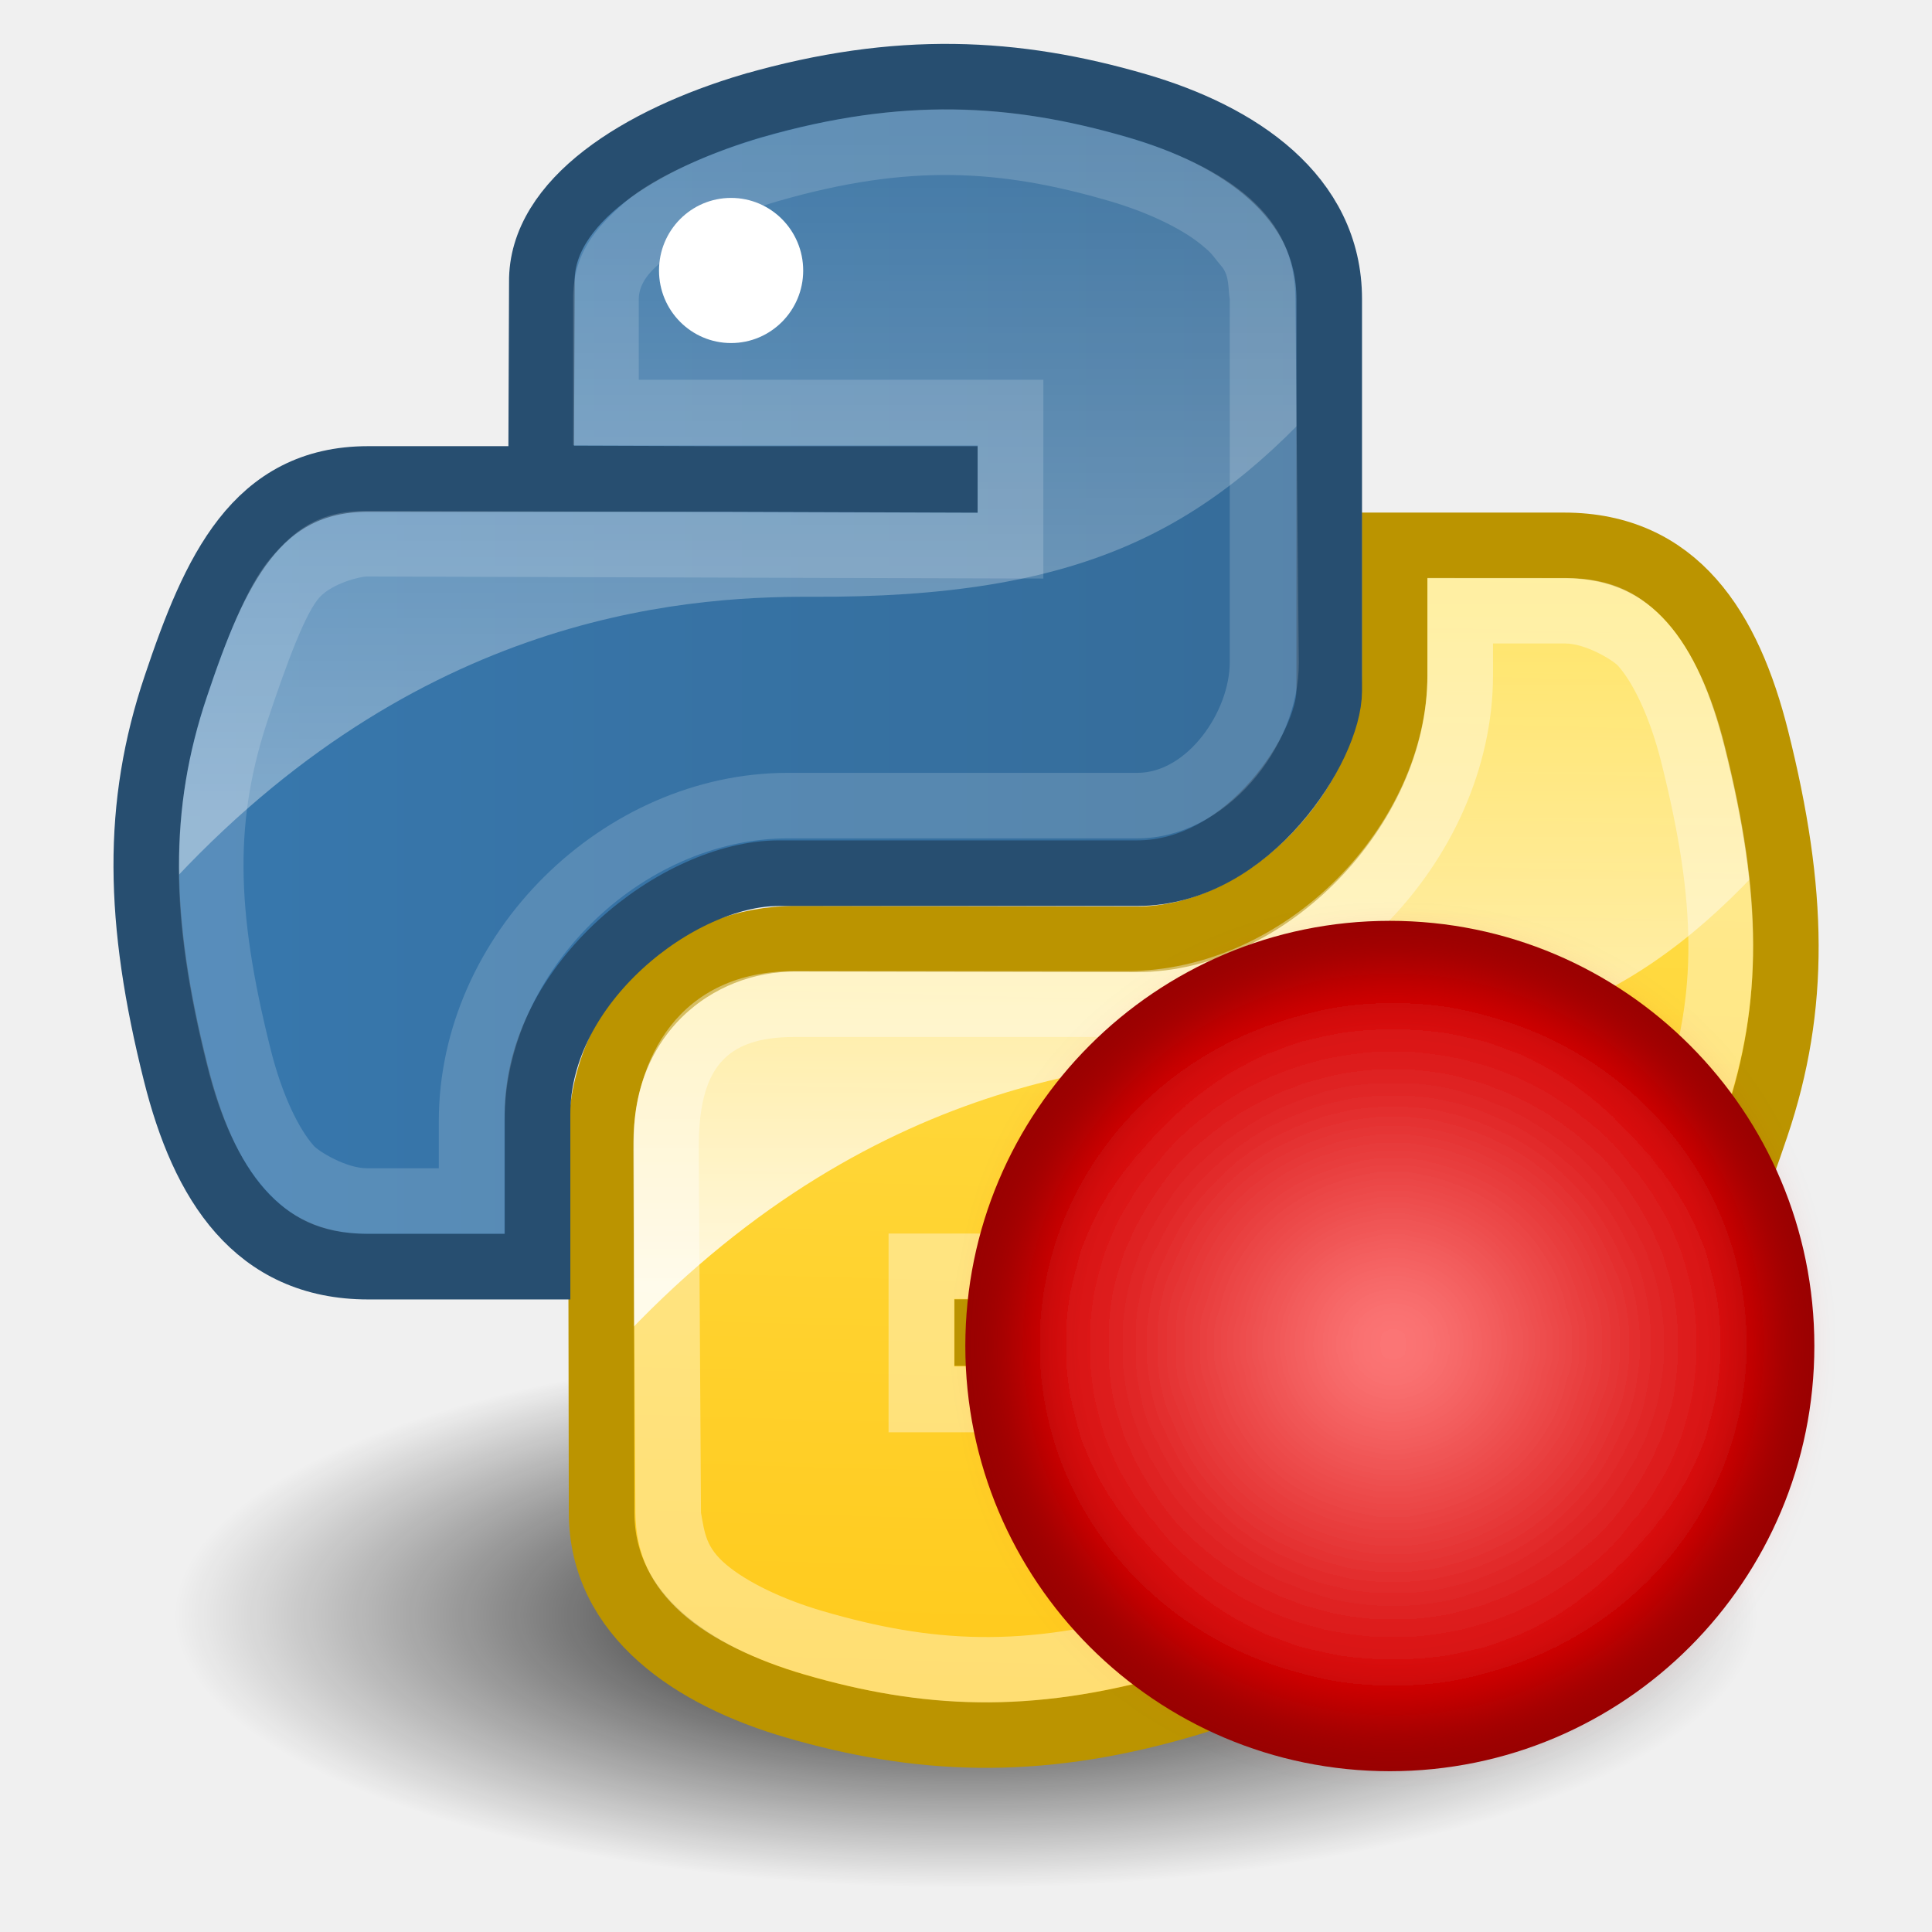
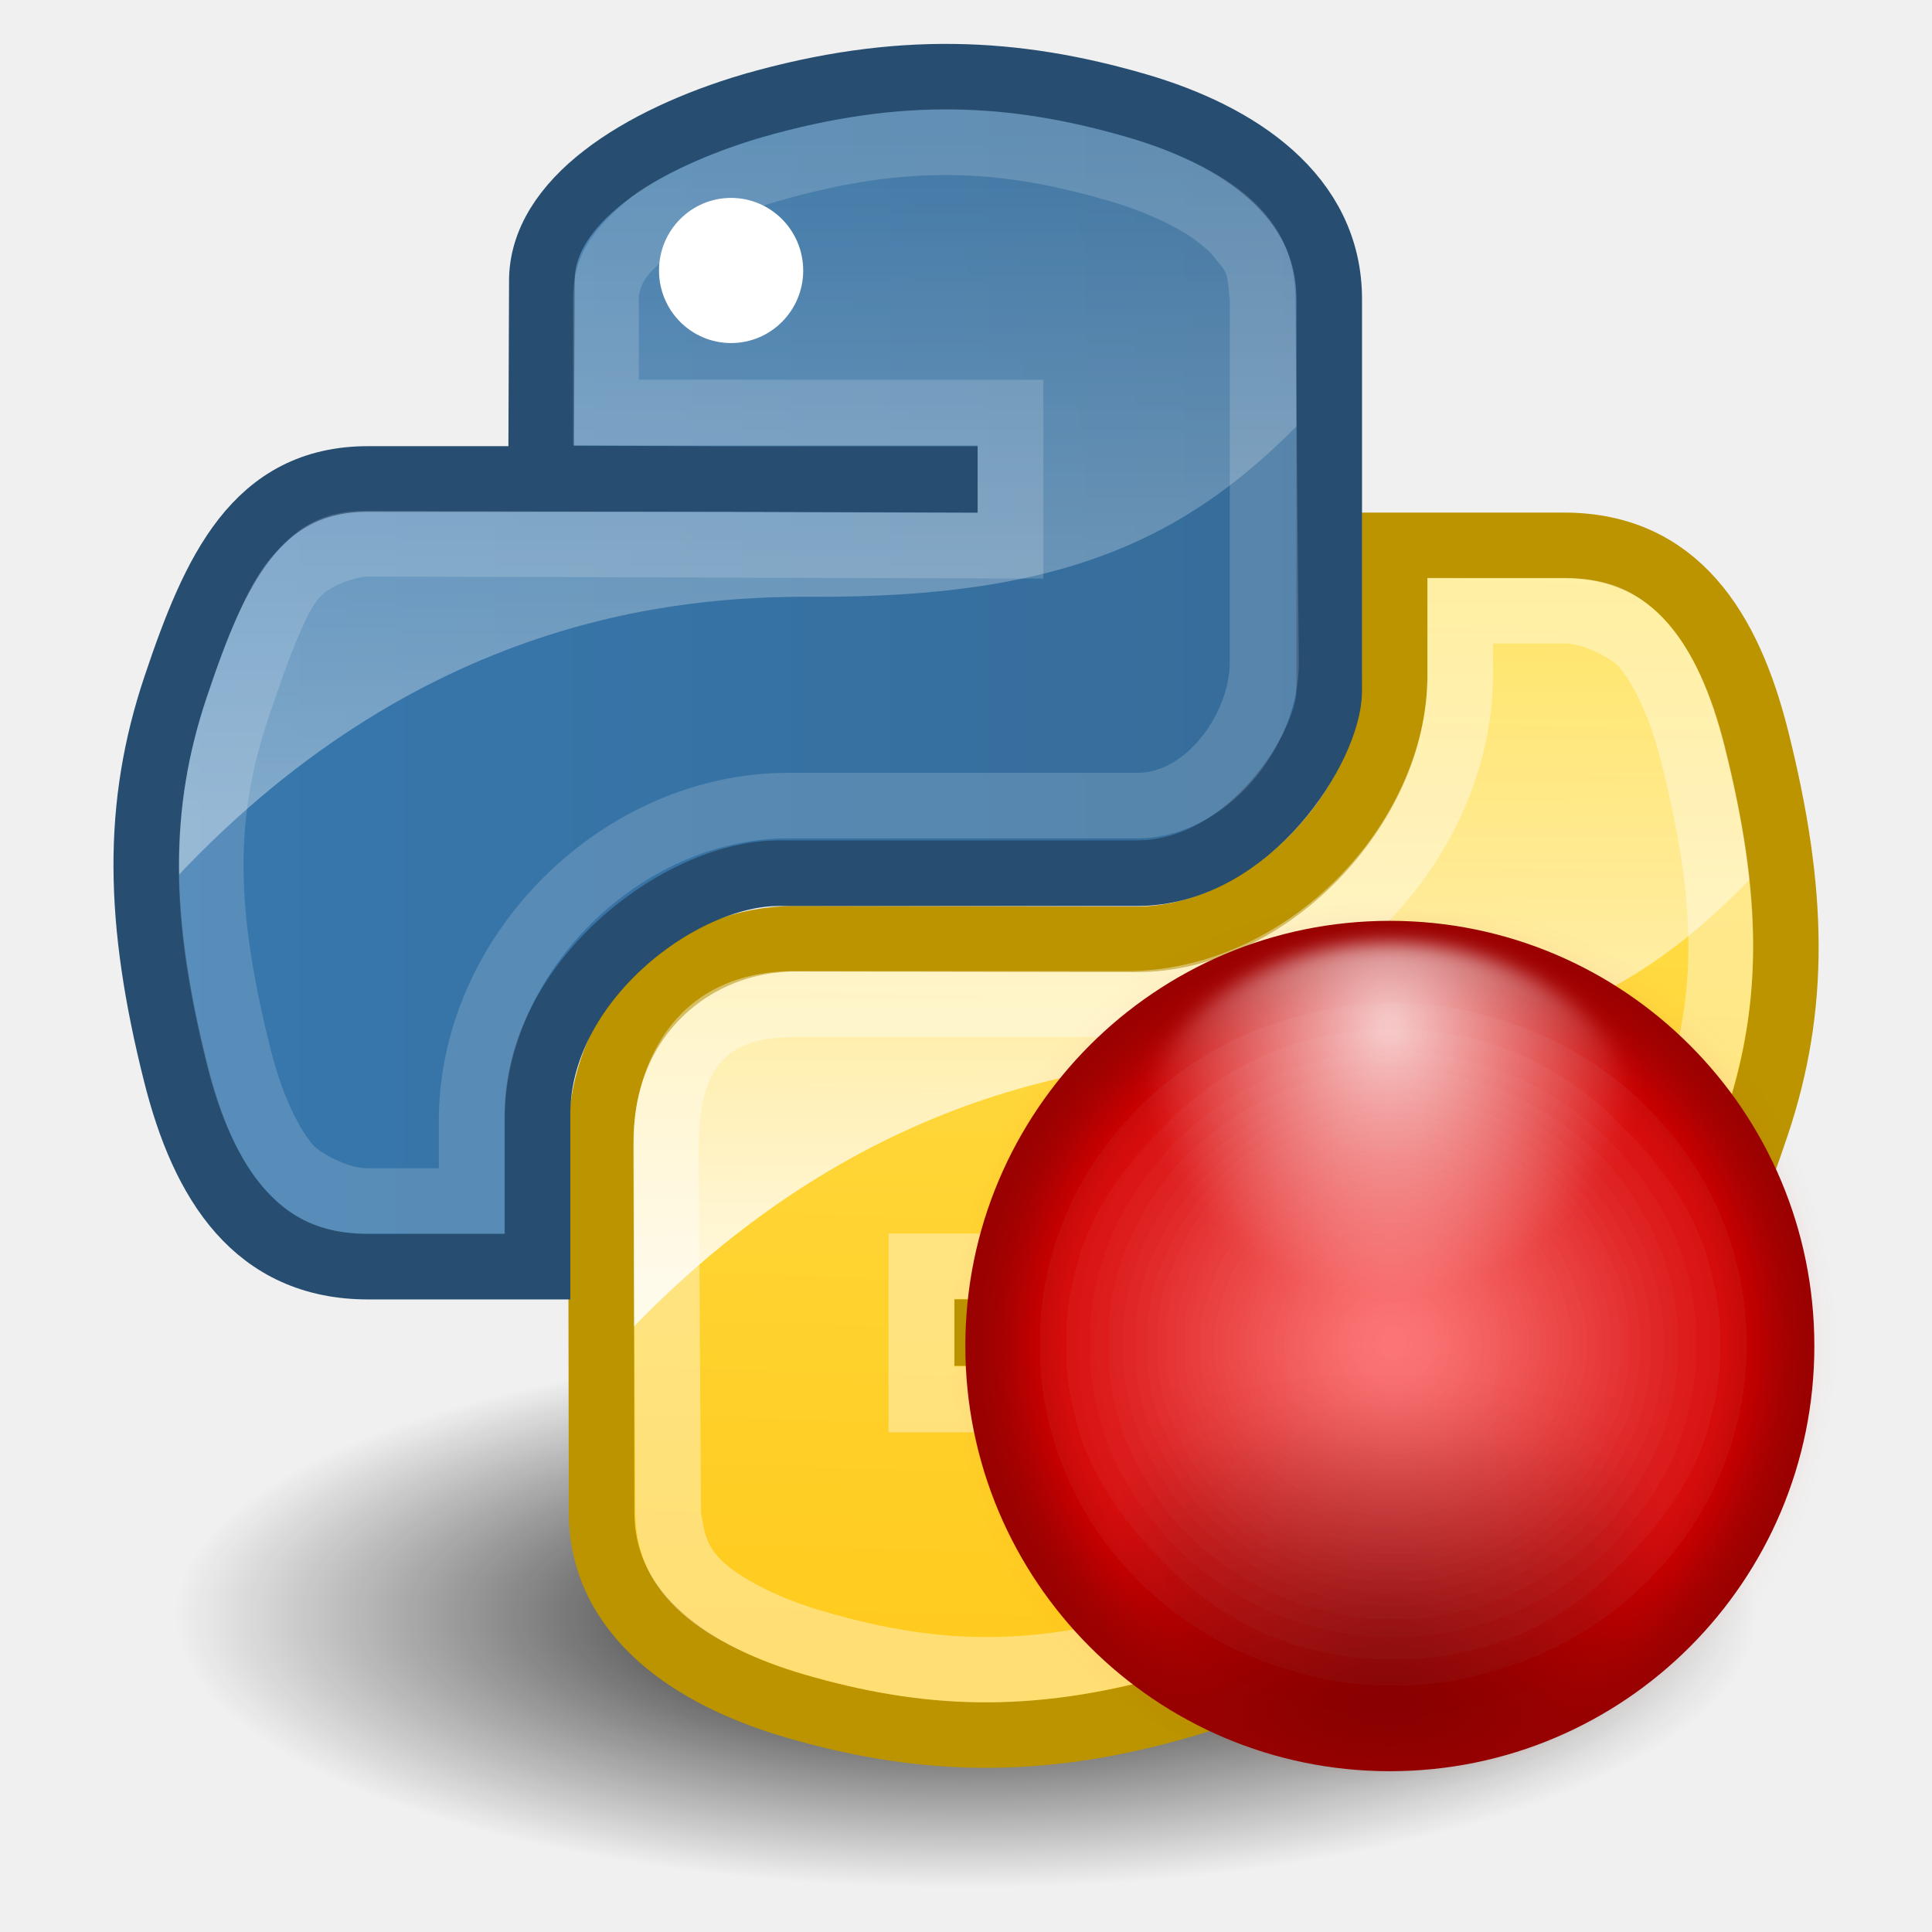
<svg xmlns="http://www.w3.org/2000/svg" xmlns:xlink="http://www.w3.org/1999/xlink" width="48" height="48" version="1.1" id="svg18" xml:space="preserve">
  <defs id="defs8">
    <linearGradient id="lg1">
      <stop stop-color="#3778ae" offset="0" id="stop1" />
      <stop stop-color="#366c99" offset="1" id="stop2" />
    </linearGradient>
    <linearGradient id="lg2">
      <stop stop-color="#fff" offset="0" id="stop3" />
      <stop stop-color="#fff" stop-opacity="0.165" offset="1" id="stop4" />
    </linearGradient>
    <linearGradient id="lg3">
      <stop stop-color="#ffe253" offset="0" id="stop5" />
      <stop stop-color="#ffca1c" offset="1" id="stop6" />
    </linearGradient>
    <linearGradient id="lg4">
      <stop stop-color="#000" offset="0" id="stop7" />
      <stop stop-color="#000" stop-opacity="0" offset="1" id="stop8" />
    </linearGradient>
    <linearGradient x1="94.693" y1="112.511" x2="94.693" y2="64.053" id="lg5" xlink:href="#lg2" gradientUnits="userSpaceOnUse" gradientTransform="matrix(0.353878,0,0,0.353878,-17.3795,-19.412)" />
    <linearGradient x1="59.728" y1="102" x2="142.62" y2="102" id="lg6" xlink:href="#lg1" gradientUnits="userSpaceOnUse" gradientTransform="matrix(0.353878,0,0,0.353878,-17.3795,-19.412)" />
    <linearGradient x1="94.693" y1="112.511" x2="94.693" y2="64.053" id="lg7" xlink:href="#lg2" gradientUnits="userSpaceOnUse" gradientTransform="matrix(0.353878,0,0,0.353878,-6.29697,-7.94537)" />
    <linearGradient x1="119.191" y1="89.13" x2="116.965" y2="169.279" id="lg8" xlink:href="#lg3" gradientUnits="userSpaceOnUse" gradientTransform="matrix(0.353878,0,0,0.353878,-16.3897,-17.997)" />
    <radialGradient cx="15.115" cy="63.965" r="12.289" fx="15.115" fy="63.965" id="rg1" xlink:href="#lg4" gradientUnits="userSpaceOnUse" gradientTransform="matrix(1.6,0,0,0.551754,-0.183975,4.83575)" />
    <linearGradient id="linearGradient3733">
      <stop style="stop-color:#e5ff00;stop-opacity:1;" offset="0" id="stop3735" />
      <stop style="stop-color:#e5ff00;stop-opacity:0;" offset="1" id="stop3737" />
    </linearGradient>
    <linearGradient id="linearGradient3710">
      <stop style="stop-color:#ffffff;stop-opacity:1;" offset="0" id="stop3712" />
      <stop style="stop-color:#ffffff;stop-opacity:0;" offset="1" id="stop3714" />
    </linearGradient>
    <linearGradient id="linearGradient3689">
      <stop id="stop3691" offset="0" style="stop-color:#f0ff80;stop-opacity:1" />
      <stop id="stop3693" offset="1" style="stop-color:#f0ff80;stop-opacity:0" />
    </linearGradient>
    <linearGradient id="linearGradient3511">
      <stop style="stop-color:#002a0d;stop-opacity:1;" offset="0" id="stop3513" />
      <stop style="stop-color:#002a0d;stop-opacity:0;" offset="1" id="stop3515" />
    </linearGradient>
    <linearGradient id="linearGradient3503">
      <stop id="stop3505" offset="0" style="stop-color:#005f1e;stop-opacity:1" />
      <stop id="stop3507" offset="1" style="stop-color:#43943c;stop-opacity:1" />
    </linearGradient>
    <linearGradient id="linearGradient3438">
      <stop style="stop-color:#002100;stop-opacity:1;" offset="0" id="stop3440" />
      <stop style="stop-color:#002100;stop-opacity:0;" offset="1" id="stop3442" />
    </linearGradient>
    <linearGradient id="linearGradient3426">
      <stop style="stop-color:#004d00;stop-opacity:1;" offset="0" id="stop3428" />
      <stop style="stop-color:#004d00;stop-opacity:0;" offset="1" id="stop3430" />
    </linearGradient>
    <linearGradient id="linearGradient3361">
      <stop style="stop-color:#edffbf;stop-opacity:1;" offset="0" id="stop3363" />
      <stop style="stop-color:#edffbf;stop-opacity:0;" offset="1" id="stop3365" />
    </linearGradient>
    <linearGradient id="linearGradient3348">
      <stop style="stop-color:#cbff10;stop-opacity:1" offset="0" id="stop3350" />
      <stop style="stop-color:#004d00;stop-opacity:1" offset="1" id="stop3352" />
    </linearGradient>
    <linearGradient id="linearGradient3294">
      <stop style="stop-color:#37a42c;stop-opacity:1;" offset="0" id="stop3296" />
      <stop style="stop-color:#bff500;stop-opacity:1" offset="1" id="stop3298" />
    </linearGradient>
    <radialGradient id="radialGradient2854" cx="538.773" cy="651.104" r="126.023" gradientTransform="translate(-484,-674)" gradientUnits="userSpaceOnUse">
      <stop offset="0" style="stop-color:#cbcbcb;stop-opacity:1;" id="stop2856" />
      <stop offset="0.539" style="stop-color:#282828;stop-opacity:1;" id="stop2858" />
      <stop offset="1" style="stop-color:#9d9d9d;stop-opacity:1;" id="stop2860" />
    </radialGradient>
    <linearGradient id="linearGradient2862" gradientUnits="userSpaceOnUse" x1="538.773" y1="677.877" x2="538.773" y2="789.122" gradientTransform="translate(-484,-674)">
      <stop offset="0.006" style="stop-color:#4d4d4d;stop-opacity:1;" id="stop2864" />
      <stop offset="0.135" style="stop-color:#676767;stop-opacity:1;" id="stop2866" />
      <stop offset="0.483" style="stop-color:#b2b2b2;stop-opacity:1;" id="stop2868" />
      <stop offset="0.63" style="stop-color:#aaa;stop-opacity:1;" id="stop2870" />
      <stop offset="0.853" style="stop-color:#a1a1a1;stop-opacity:1;" id="stop2872" />
      <stop offset="1" style="stop-color:#9d9d9d;stop-opacity:1;" id="stop2874" />
    </linearGradient>
    <radialGradient id="radialGradient2876" cx="538.773" cy="792.996" r="121.547" gradientTransform="translate(-484,-674)" gradientUnits="userSpaceOnUse">
      <stop offset="0" style="stop-color:#d9d9d9;stop-opacity:1;" id="stop2878" />
      <stop offset="0.049" style="stop-color:#c7c7c7;stop-opacity:1;" id="stop2880" />
      <stop offset="0.105" style="stop-color:#b9b9b9;stop-opacity:1;" id="stop2882" />
      <stop offset="0.143" style="stop-color:#aeaeae;stop-opacity:1;" id="stop2884" />
      <stop offset="0.216" style="stop-color:#a9a9a9;stop-opacity:1;" id="stop2886" />
      <stop offset="0.27" style="stop-color:#a6a6a6;stop-opacity:1;" id="stop2888" />
      <stop offset="0.399" style="stop-color:#676767;stop-opacity:1;" id="stop2890" />
      <stop offset="0.4" style="stop-color:#676767;stop-opacity:1;" id="stop2892" />
      <stop offset="0.448" style="stop-color:#545454;stop-opacity:1;" id="stop2894" />
      <stop offset="0.496" style="stop-color:#414141;stop-opacity:1;" id="stop2896" />
      <stop offset="0.54" style="stop-color:#353535;stop-opacity:1;" id="stop2898" />
      <stop offset="0.571" style="stop-color:#313131;stop-opacity:1;" id="stop2900" />
      <stop offset="0.595" style="stop-color:#3e3e3e;stop-opacity:1;" id="stop2902" />
      <stop offset="0.646" style="stop-color:#5f5f5f;stop-opacity:1;" id="stop2904" />
      <stop offset="0.693" style="stop-color:#707070;stop-opacity:1;" id="stop2906" />
      <stop offset="0.736" style="stop-color:#7b7b7b;stop-opacity:1;" id="stop2908" />
      <stop offset="0.77" style="stop-color:#7f7f7f;stop-opacity:1;" id="stop2910" />
      <stop offset="1" style="stop-color:#313131;stop-opacity:1;" id="stop2912" />
    </radialGradient>
    <linearGradient id="linearGradient2914" gradientUnits="userSpaceOnUse" x1="538.773" y1="793" x2="538.773" y2="674" gradientTransform="translate(-484,-674)">
      <stop offset="0" style="stop-color:#262626;stop-opacity:1;" id="stop2916" />
      <stop offset="0.112" style="stop-color:#313131;stop-opacity:1;" id="stop2918" />
      <stop offset="0.375" style="stop-color:#4d4d4d;stop-opacity:1;" id="stop2920" />
      <stop offset="0.423" style="stop-color:#505050;stop-opacity:1;" id="stop2922" />
      <stop offset="0.437" style="stop-color:#575757;stop-opacity:1;" id="stop2924" />
      <stop offset="0.449" style="stop-color:#646464;stop-opacity:1;" id="stop2926" />
      <stop offset="0.461" style="stop-color:#757575;stop-opacity:1;" id="stop2928" />
      <stop offset="0.471" style="stop-color:#8a8a8a;stop-opacity:1;" id="stop2930" />
      <stop offset="0.481" style="stop-color:#a3a3a3;stop-opacity:1;" id="stop2932" />
      <stop offset="0.491" style="stop-color:silver;stop-opacity:1;" id="stop2934" />
      <stop offset="0.494" style="stop-color:#dfdfdf;stop-opacity:1;" id="stop2936" />
      <stop offset="0.517" style="stop-color:#afafaf;stop-opacity:1;" id="stop2938" />
      <stop offset="0.533" style="stop-color:#949494;stop-opacity:1;" id="stop2940" />
      <stop offset="0.555" style="stop-color:#7c7c7c;stop-opacity:1;" id="stop2942" />
      <stop offset="0.585" style="stop-color:#656565;stop-opacity:1;" id="stop2944" />
      <stop offset="0.609" style="stop-color:#525252;stop-opacity:1;" id="stop2946" />
      <stop offset="0.642" style="stop-color:#434343;stop-opacity:1;" id="stop2948" />
      <stop offset="0.693" style="stop-color:#393939;stop-opacity:1;" id="stop2951" />
      <stop offset="0.74" style="stop-color:#333;stop-opacity:1;" id="stop2953" />
      <stop offset="0.899" style="stop-color:#313131;stop-opacity:1;" id="stop2955" />
      <stop offset="1" style="stop-color:#a6a8a4;stop-opacity:1;" id="stop2957" />
    </linearGradient>
    <radialGradient cx="265.393" cy="-6078.353" r="253.019" fx="369.524" fy="-6078.353" id="path2295_1_" gradientUnits="userSpaceOnUse" gradientTransform="matrix(0.183616,0,0,-1.462967e-2,-0.962917,-7.25873)">
      <stop style="stop-color:#000000;stop-opacity:1" offset="0" id="stop8-0" />
      <stop style="stop-color:#ffffff;stop-opacity:1" offset="1" id="stop10" />
    </radialGradient>
    <linearGradient xlink:href="#linearGradient3503" id="linearGradient3814" gradientUnits="userSpaceOnUse" gradientTransform="translate(-4,0)" x1="71.626" y1="123.739" x2="46.226" y2="28.943" />
    <radialGradient xlink:href="#linearGradient3710" id="radialGradient3816" gradientUnits="userSpaceOnUse" gradientTransform="matrix(0.9650814,0.2619502,-0.9201984,3.390211,57.30906,-57.69324)" cx="71.775" cy="16.087" fx="71.775" fy="16.087" r="3.156" />
    <radialGradient xlink:href="#linearGradient3710" id="radialGradient3818" gradientUnits="userSpaceOnUse" gradientTransform="matrix(0.9650814,0.2619502,-0.9201984,3.390211,17.30906,-57.69324)" cx="71.775" cy="16.087" fx="71.775" fy="16.087" r="3.156" />
    <linearGradient xlink:href="#linearGradient3511" id="linearGradient3820" gradientUnits="userSpaceOnUse" x1="96.373" y1="120.428" x2="96.373" y2="46.09" />
    <radialGradient xlink:href="#linearGradient3689" id="radialGradient3822" gradientUnits="userSpaceOnUse" gradientTransform="matrix(0.9650814,0.2619502,-0.9201984,3.390211,17.30906,-57.69324)" cx="71.775" cy="16.087" fx="71.775" fy="16.087" r="3.156" />
    <radialGradient xlink:href="#linearGradient3689" id="radialGradient3824" gradientUnits="userSpaceOnUse" gradientTransform="matrix(0.9650814,0.2619502,-0.9201984,3.390211,17.30906,-57.69324)" cx="71.775" cy="16.087" fx="71.775" fy="16.087" r="3.156" />
    <radialGradient xlink:href="#linearGradient3733" id="radialGradient3826" gradientUnits="userSpaceOnUse" gradientTransform="matrix(0.8660254,0.5,-2.582406,4.472858,124.3677,-189.2967)" cx="72.594" cy="44.2" fx="72.594" fy="44.2" r="4.594" />
    <radialGradient xlink:href="#linearGradient3438" id="radialGradient3828" gradientUnits="userSpaceOnUse" gradientTransform="matrix(1.299543,-0.7502918,1.057724,1.832031,-116.5071,-28.4276)" cx="72.851" cy="89.518" fx="72.851" fy="89.518" r="7.969" />
    <linearGradient xlink:href="#linearGradient3294" id="linearGradient3830" gradientUnits="userSpaceOnUse" gradientTransform="translate(-4,0)" x1="43.799" y1="32.052" x2="58.606" y2="96.363" />
    <radialGradient xlink:href="#linearGradient3426" id="radialGradient3832" gradientUnits="userSpaceOnUse" gradientTransform="matrix(1.341387,-0.1603659,0.4039213,3.378616,-40.19342,-71.11559)" cx="72.25" cy="38.444" fx="72.25" fy="38.444" r="7.969" />
    <radialGradient xlink:href="#linearGradient3733" id="radialGradient3834" gradientUnits="userSpaceOnUse" gradientTransform="matrix(0.8660254,0.5,-2.582406,4.472858,124.3677,-189.2967)" cx="72.594" cy="44.2" fx="72.594" fy="44.2" r="4.594" />
    <radialGradient xlink:href="#linearGradient3710" id="radialGradient3836" gradientUnits="userSpaceOnUse" gradientTransform="matrix(6.507987,0,0,1.510917,-63.77216,-32.97011)" cx="11.578" cy="64.531" fx="11.578" fy="64.531" r="3.578" />
    <radialGradient xlink:href="#linearGradient3348" id="radialGradient3838" gradientUnits="userSpaceOnUse" gradientTransform="matrix(1.32299,0,0,1.27007,-22.929,-22.17919)" cx="70.569" cy="76.274" fx="73.241" fy="83.512" r="50" />
    <linearGradient xlink:href="#linearGradient3733" id="linearGradient3840" gradientUnits="userSpaceOnUse" x1="91.785" y1="112.5" x2="91.993" y2="44.287" />
    <linearGradient xlink:href="#linearGradient3361" id="linearGradient3842" gradientUnits="userSpaceOnUse" x1="90.418" y1="6.333" x2="90.418" y2="86.428" />
    <linearGradient xlink:href="#linearGradient3710" id="linearGradient3844" gradientUnits="userSpaceOnUse" x1="116.143" y1="76.661" x2="89.082" y2="29.583" />
    <linearGradient xlink:href="#linearGradient3710" id="linearGradient3846" gradientUnits="userSpaceOnUse" x1="92.7" y1="16" x2="108.704" y2="75.729" />
    <radialGradient xlink:href="#linearGradient3348" id="radialGradient2324" gradientUnits="userSpaceOnUse" gradientTransform="matrix(1.519949,7.3519239e-8,-8.0632435e-8,1.277211,-20.22473,-23.99664)" cx="53.63" cy="79.056" fx="57.059" fy="91.805" r="50" />
    <radialGradient xlink:href="#linearGradient3710" id="radialGradient2335" gradientUnits="userSpaceOnUse" gradientTransform="matrix(0.9650814,0.2619502,-0.9201984,3.390211,33.30906,-57.69324)" cx="71.775" cy="16.087" fx="71.775" fy="16.087" r="3.156" />
    <radialGradient xlink:href="#linearGradient3689" id="radialGradient2341" gradientUnits="userSpaceOnUse" gradientTransform="matrix(0.9650814,0.2619502,-0.9201984,3.390211,17.30906,-57.69324)" cx="71.775" cy="16.087" fx="71.775" fy="16.087" r="3.156" />
    <radialGradient xlink:href="#linearGradient3710" id="radialGradient2343" gradientUnits="userSpaceOnUse" gradientTransform="matrix(6.507987,0,0,1.510917,-63.77216,-32.97011)" cx="11.578" cy="64.531" fx="11.578" fy="64.531" r="3.578" />
    <linearGradient id="linearGradient3295">
      <stop style="stop-color:#63e9ff;stop-opacity:1;" offset="0" id="stop3297" />
      <stop style="stop-color:#ffffff;stop-opacity:0;" offset="1" id="stop3299" />
    </linearGradient>
    <linearGradient id="linearGradient3202">
      <stop style="stop-color:#cdeeff;stop-opacity:1;" offset="0" id="stop3204" />
      <stop style="stop-color:#d2e8ed;stop-opacity:0;" offset="1" id="stop3206" />
    </linearGradient>
    <radialGradient id="XMLID_4_" cx="48" cy="-0.215" r="55.148" gradientTransform="matrix(0.9792,0,0,0.9725,133.0002,20.8762)" gradientUnits="userSpaceOnUse">
      <stop offset="0" style="stop-color:#72D13D" id="stop3082" />
      <stop offset="0.355" style="stop-color:#35AC1C" id="stop3084" />
      <stop offset="0.619" style="stop-color:#0F9508" id="stop3086" />
      <stop offset="0.757" style="stop-color:#008C00" id="stop3088" />
      <stop offset="1" style="stop-color:#007A00" id="stop3090" />
    </radialGradient>
    <radialGradient r="43.475" fy="51.593" fx="88.043" cy="74.979" cx="77.533" spreadMethod="reflect" gradientTransform="matrix(-0.4961056,0.4409829,-0.7360594,-0.8280666,-11.72683,87.89706)" gradientUnits="userSpaceOnUse" id="radialGradient3139" xlink:href="#linearGradient2990" />
    <clipPath id="clipPath3135" clipPathUnits="userSpaceOnUse">
      <path style="fill:url(#radialGradient3139);fill-opacity:1;stroke:none;stroke-width:16.495;stroke-linecap:round;stroke-linejoin:round;stroke-miterlimit:4;stroke-dasharray:none;stroke-dashoffset:4.15;stroke-opacity:1" d="M -97.322,27.944 C -107.561,27.944 -117.791,31.818 -125.556,39.583 C -133.563,47.59 -137.445,58.223 -137.195,68.779 L -137.195,96.822 C -137.195,100.874 -133.94,104.128 -129.888,104.128 L -64.755,104.128 C -60.703,104.128 -57.449,100.874 -57.449,96.822 L -57.449,68.779 C -57.199,58.223 -61.081,47.59 -69.088,39.583 C -76.853,31.818 -87.082,27.944 -97.322,27.944 z M -97.322,43.481 C -90.982,43.481 -84.634,45.918 -79.764,50.787 C -74.953,55.599 -72.515,61.833 -72.458,68.09 L -122.157,68.09 C -122.1,61.833 -119.691,55.599 -114.879,50.787 C -110.01,45.918 -103.661,43.481 -97.322,43.481 z" id="path3137" />
    </clipPath>
    <radialGradient r="43.475" fy="51.593" fx="88.043" cy="74.979" cx="77.533" spreadMethod="reflect" gradientTransform="matrix(-0.4961056,0.4409829,-0.7360594,-0.8280666,-99.14147,87.89706)" gradientUnits="userSpaceOnUse" id="radialGradient3133" xlink:href="#linearGradient2990" />
    <clipPath id="clipPath3129" clipPathUnits="userSpaceOnUse">
      <path id="path3131" d="M -184.736,27.944 C -194.976,27.944 -205.206,31.818 -212.97,39.583 C -220.977,47.59 -224.859,58.223 -224.609,68.779 L -224.609,96.822 C -224.609,100.874 -221.355,104.128 -217.303,104.128 L -152.17,104.128 C -148.118,104.128 -144.864,100.874 -144.864,96.822 L -144.864,68.779 C -144.613,58.223 -148.495,47.59 -156.503,39.583 C -164.267,31.818 -174.497,27.944 -184.736,27.944 z M -184.736,43.481 C -178.397,43.481 -172.048,45.918 -167.179,50.787 C -162.367,55.599 -159.93,61.833 -159.873,68.09 L -209.572,68.09 C -209.515,61.833 -207.106,55.599 -202.294,50.787 C -197.425,45.918 -191.076,43.481 -184.736,43.481 z" style="fill:url(#radialGradient3133);fill-opacity:1;stroke:none;stroke-width:16.495;stroke-linecap:round;stroke-linejoin:round;stroke-miterlimit:4;stroke-dasharray:none;stroke-dashoffset:4.15;stroke-opacity:1" />
    </clipPath>
    <radialGradient r="43.475" fy="51.593" fx="73.551" cy="74.979" cx="63.042" spreadMethod="reflect" gradientTransform="matrix(-1.104089,0.8280667,-0.6647496,-0.8863327,191.4462,62.25391)" gradientUnits="userSpaceOnUse" id="radialGradient2409" xlink:href="#linearGradient2990" />
    <linearGradient y2="-20.962" x2="60.402" y1="64.076" x1="60.402" gradientUnits="userSpaceOnUse" id="linearGradient3289" xlink:href="#linearGradient6674" />
    <linearGradient gradientUnits="userSpaceOnUse" y2="8" x2="-60" y1="105.831" x1="-60.945" id="linearGradient3243" xlink:href="#linearGradient3237" />
    <linearGradient y2="21.031" x2="31.377" y1="71.085" x1="115.767" gradientTransform="translate(0.2332229,1.915094)" gradientUnits="userSpaceOnUse" id="linearGradient3233" xlink:href="#linearGradient3710" />
    <linearGradient y2="46.229" x2="59.226" y1="7.897" x1="59.226" gradientTransform="translate(0.2623629,1)" gradientUnits="userSpaceOnUse" id="linearGradient3231" xlink:href="#linearGradient3710" />
    <linearGradient y2="82.03" x2="74.448" y1="-26.937" x1="64" gradientUnits="userSpaceOnUse" id="linearGradient2816" xlink:href="#linearGradient3710" />
    <linearGradient gradientUnits="userSpaceOnUse" y2="88.633" x2="19.934" y1="50.581" x1="19.097" id="linearGradient6680" xlink:href="#linearGradient6674" />
    <linearGradient gradientTransform="translate(0,3)" gradientUnits="userSpaceOnUse" y2="50.729" x2="62.039" y1="15.914" x1="62.039" id="linearGradient6649" xlink:href="#linearGradient6643" />
    <linearGradient gradientUnits="userSpaceOnUse" y2="74.913" x2="55.329" y1="112" x1="55.329" id="linearGradient6637" xlink:href="#linearGradient6631" />
    <linearGradient y2="28.236" x2="13.961" y1="21.102" x1="21.095" spreadMethod="reflect" gradientTransform="translate(0.4129032,0.6193548)" gradientUnits="userSpaceOnUse" id="linearGradient6472" xlink:href="#linearGradient3710" />
    <linearGradient y2="27.07" x2="15.127" y1="21.102" x1="21.095" spreadMethod="reflect" gradientTransform="translate(0.4129032,0.6193548)" gradientUnits="userSpaceOnUse" id="linearGradient6464" xlink:href="#linearGradient3710" />
    <linearGradient gradientTransform="translate(-7.587097,-7.380645)" spreadMethod="reflect" gradientUnits="userSpaceOnUse" y2="27.008" x2="15.189" y1="21.102" x1="21.095" id="linearGradient6452" xlink:href="#linearGradient3710" />
    <linearGradient gradientUnits="userSpaceOnUse" y2="-24" x2="24" y1="88" x1="32" id="linearGradient6410" xlink:href="#linearGradient6404" />
    <radialGradient r="42.559" fy="103.58" fx="42.7" cy="103.58" cx="42.7" spreadMethod="pad" gradientTransform="matrix(1.396525,6.9831451e-3,-7.781496e-3,1.556183,-122.8261,-69.69862)" gradientUnits="userSpaceOnUse" id="radialGradient9692" xlink:href="#linearGradient6666" />
    <linearGradient id="linearGradient6404">
      <stop id="stop6406" offset="0" style="stop-color:#081e3e;stop-opacity:1;" />
      <stop id="stop6408" offset="1" style="stop-color:#387de4;stop-opacity:1;" />
    </linearGradient>
    <linearGradient id="linearGradient6631">
      <stop id="stop6633" offset="0" style="stop-color:#703700;stop-opacity:1;" />
      <stop id="stop6635" offset="1" style="stop-color:#bf5e00;stop-opacity:0;" />
    </linearGradient>
    <linearGradient id="linearGradient6643">
      <stop id="stop6645" offset="0" style="stop-color:#fffddc;stop-opacity:1;" />
      <stop id="stop6647" offset="1" style="stop-color:#ffdfbf;stop-opacity:0;" />
    </linearGradient>
    <linearGradient id="linearGradient6666">
      <stop style="stop-color:#9fc1f2;stop-opacity:1;" offset="0" id="stop6668" />
      <stop id="stop3183" offset="0.5" style="stop-color:#587eb5;stop-opacity:1;" />
      <stop style="stop-color:#0c2a58;stop-opacity:1;" offset="1" id="stop6670" />
    </linearGradient>
    <linearGradient id="linearGradient6674">
      <stop id="stop6676" offset="0" style="stop-color:#001648;stop-opacity:1;" />
      <stop id="stop6678" offset="1" style="stop-color:#11a9ff;stop-opacity:0;" />
    </linearGradient>
    <linearGradient id="linearGradient3237">
      <stop id="stop3239" offset="0" style="stop-color:#d5e6ff;stop-opacity:1;" />
      <stop id="stop3241" offset="1" style="stop-color:#ffffff;stop-opacity:0;" />
    </linearGradient>
    <linearGradient id="linearGradient2990">
      <stop id="stop2992" offset="0" style="stop-color:#d7d7d7;stop-opacity:1;" />
      <stop id="stop2994" offset="1" style="stop-color:#ffffff;stop-opacity:1;" />
    </linearGradient>
    <radialGradient xlink:href="#XMLID_4_" id="radialGradient3236" gradientUnits="userSpaceOnUse" gradientTransform="matrix(1,0,0,1.138393,0,-10.51786)" cx="172" cy="76" fx="172" fy="76" r="56" />
    <linearGradient id="linearGradient3152">
      <stop style="stop-color:#d5d5d5;stop-opacity:1;" offset="0" id="stop3154" />
      <stop id="stop7048" offset="0.5" style="stop-color:#d5d5d5;stop-opacity:1;" />
      <stop style="stop-color:#ffffff;stop-opacity:1;" offset="1" id="stop3156" />
    </linearGradient>
    <linearGradient id="linearGradient6174">
      <stop style="stop-color:#980101;stop-opacity:1" offset="0" id="stop6176" />
      <stop style="stop-color:#d40000;stop-opacity:1" offset="1" id="stop6178" />
    </linearGradient>
    <linearGradient id="linearGradient11164">
      <stop style="stop-color:#515151;stop-opacity:1;" offset="0" id="stop11166" />
      <stop style="stop-color:#816647;stop-opacity:0;" offset="1" id="stop11168" />
    </linearGradient>
    <linearGradient id="linearGradient11125">
      <stop style="stop-color:#ffffff;stop-opacity:1;" offset="0" id="stop11127" />
      <stop style="stop-color:#e2e2e2;stop-opacity:1;" offset="1" id="stop11129" />
    </linearGradient>
    <linearGradient id="linearGradient6238">
      <stop style="stop-color:#ff8181;stop-opacity:1;" offset="0" id="stop6240" />
      <stop style="stop-color:#d40000;stop-opacity:1" offset="1" id="stop6242" />
    </linearGradient>
    <radialGradient xlink:href="#linearGradient6238" id="radialGradient6244" cx="69.83" cy="61.52" fx="69.83" fy="61.52" r="39.414" gradientUnits="userSpaceOnUse" gradientTransform="matrix(0.9999998,0,0,0.9615384,2.4039175e-5,3.578891)" />
    <filter id="filter4228" x="-0.096" y="-0.096" width="1.192" height="1.192">
      <feGaussianBlur stdDeviation="3.153" id="feGaussianBlur4230" />
    </filter>
    <linearGradient xlink:href="#linearGradient3710" id="linearGradient5106" x1="39.5" y1="72.5" x2="39.5" y2="48.241" gradientUnits="userSpaceOnUse" gradientTransform="matrix(1,0,0,1.166667,0,-13.33333)" />
+     <linearGradient id="linearGradient33121">
+       <stop style="stop-color:#000000;stop-opacity:0.749" offset="0" id="stop33120" />
+       <stop style="stop-color:#000000;stop-opacity:0;" offset="1" id="stop33121" />
+     </linearGradient>
+     <radialGradient xlink:href="#linearGradient3710" id="radialGradient33119-3-3" cx="-244.315" cy="-96.459" fx="-244.315" fy="-96.459" r="14.869" gradientTransform="matrix(-1,-6.5155108e-7,0,-1.078658,-488.6308,-200.8056)" gradientUnits="userSpaceOnUse" />
+     <filter style="color-interpolation-filters:sRGB" id="filter33119-1-8" x="-0.043" y="-0.054" width="1.086" height="1.109">
+       <feGaussianBlur stdDeviation="0.533" id="feGaussianBlur33119-13-8" />
+     </filter>
+     <radialGradient xlink:href="#linearGradient33121" id="radialGradient33119-2-2" cx="-244.352" cy="-95.703" fx="-244.352" fy="-95.703" r="14.869" gradientTransform="matrix(-1.743574,0.04647276,-0.02874105,-1.078275,-669.0295,-194.7299)" gradientUnits="userSpaceOnUse" />
+     <filter style="color-interpolation-filters:sRGB" id="filter33119-5-3" x="-0.132" y="-0.166" width="1.263" height="1.333">
+       <feGaussianBlur stdDeviation="1.632" id="feGaussianBlur33119-1-5" />
+     </filter>
  </defs>
  <path d="m 43.662,40.129 a 19.662,6.78 0 0 1 -39.324,0 19.662,6.78 0 1 1 39.324,0 z" fill="url(#rg1)" id="path8" />
  <path d="m 34.08,37.58 c 0,2.732 -2.371,4.116 -4.777,4.806 -3.62,1.04 -6.526,0.881 -9.551,0 -2.527,-0.736 -4.777,-2.24 -4.777,-4.806 l 0,-9.013 c 0,-2.594 2.162,-4.809 4.777,-4.809 l 9.398,-0.611 c 3.181,0 5.261,-1.986 5.261,-5.245 l 0.866,-4.357 3.581,0 c 2.781,0 4.091,2.067 4.777,4.806 0.956,3.804 0.998,6.649 0,9.615 -0.966,2.881 -2,4.806 -4.777,4.806 l -4.777,0 -9.551,0 0,-0.02 c 8.242,0.02 9.551,-3.316 9.551,4.828 z" fill="url(#lg8)" id="path9" />
  <path d="m 28.11,38.178 c 0,-0.994 0.803,-1.801 1.791,-1.801 1,0 1.791,0.807 1.791,1.801 0,0.998 -0.8,1.805 -1.791,1.805 -0.987,0 -1.791,-0.807 -1.791,-1.805 z" fill="#fff" id="path10" />
  <path d="m 35.266,13.544 0,4.226 C 31.855,23.767 25.375,23.779 19.939,23.779 l -2.017,0.205 c -2.834,2.436 -2.924,6.346 -2.922,9.776 6.25,-6.974 12.917,-7.5 16.244,-7.485 6.638,0.029 9.764,-1.603 12.934,-5.194 -0.016,-0.07 0.016,-0.132 0,-0.204 -0.122,-0.8 -0.336,-1.654 -0.56,-2.546 -0.322,-1.284 -0.743,-2.414 -1.426,-3.259 -0.016,-0.016 -0.038,-0.034 -0.051,-0.05 0,0 -0.042,0 -0.05,0 -0.023,-0.028 -0.028,-0.075 -0.05,-0.101 -0.047,-0.034 -0.052,-0.07 -0.101,-0.101 -0.016,-0.016 -0.039,0.016 -0.05,0 C 41.165,14.35 40.286,14 39.394,13.852 38.586,13.718 37.775,13.617 36.95,13.546 l -0.509,0 -1.171,0 z" opacity="0.837" fill="url(#lg7)" id="path11" />
  <path d="m 34.559,37.579 c 0,2.732 -2.85,4.116 -5.256,4.806 -3.62,1.04 -6.525,0.881 -9.551,0 -2.527,-0.736 -4.801,-2.24 -4.805,-4.805 l -0.016,-9.258 c -0.01,-3.073 2.302,-5.01 4.849,-5 l 8.467,0.015 c 3.25,0 6.41,-3.3 6.401,-6.55 l 0,-3.237 4.21,0 c 2.781,0 4.09,2.067 4.777,4.806 0.956,3.804 1,6.649 0,9.615 -0.966,2.88 -2,5.148 -4.777,5.148 l -4.3,0 -10.03,0 0,-0.02 10.03,0.034 z" fill="none" stroke="#bb9400" stroke-width="1.63" id="path12" />
  <path d="m 35.465,14.358 0,2.393 c 0,3.724 -3.497,7.376 -7.481,7.376 l -8.249,0 c -2.851,0 -4.018,2.157 -4.004,4.438 l 0.056,9.013 c 0.01,1.045 0.4,1.823 1.148,2.495 0.748,0.671 1.873,1.183 3.055,1.528 2.916,0.849 5.576,1.002 9.064,0 1.133,-0.325 2.639,-0.94 3.398,-1.596 0.758,-0.656 1.308,-1.296 1.308,-2.426 l 0,-3.63 -10.052,0 0,-1.679 15.174,0.05 c 1.201,0 1.788,-0.472 2.384,-1.163 0.596,-0.691 1.115,-2.047 1.587,-3.456 0.946,-2.81 0.934,-5.449 0,-9.166 -0.325,-1.298 -0.798,-2.346 -1.426,-3.055 -0.628,-0.709 -1.357,-1.12 -2.546,-1.12 z m 1.629,1.629 1.787,0 c 0.52,0 1.199,0.419 1.324,0.56 0.362,0.409 0.78,1.239 1.069,2.393 0.889,3.542 0.891,5.752 0.05,8.249 -0.452,1.347 -0.92,2.614 -1.273,3 -0.318,0.34 -1,0.509 -1.171,0.509 l -4.787,-0.051 -12.017,0 0,4.938 10.052,0 0,2 c 0,0.727 -0.973,1.179 -1.141,1.324 -0.487,0.422 -1.351,0.836 -2.342,1.12 -3.223,0.926 -5.5,0.786 -8.198,0 -1.021,-0.297 -1.906,-0.734 -2.407,-1.159 -0.501,-0.426 -0.532,-0.774 -0.624,-1.285 l -0.056,-9.013 c -0.013,-2.022 0.646,-2.808 2.375,-2.808 l 8.249,0 c 4.923,0 9.11,-4.35 9.11,-9.005 1e-4,-0.257 -10e-5,-0.515 -10e-5,-0.772 z" opacity="0.384" fill="#fff" id="path13" />
  <path d="m 13.985,7.32 c 0,-2.732 0.732,-4.218 4.777,-4.926 2.746,-0.481 6.267,-0.541 9.551,0 2.594,0.428 4.777,2.36 4.777,4.926 l 0,9.013 c 0,2.643 -2.12,4.809 -4.777,4.809 l -8.662,0.479 c -3.241,0 -6.589,2.832 -6.589,5.957 l -0.274,3.777 -3.284,0 c -2.778,0 -4.395,-2.003 -5.074,-4.806 -0.917,-3.765 -0.878,-6.009 0,-9.615 0.761,-3.146 3.192,-4.806 5.7,-4.806 l 3.585,0 c 0,0 8.945,-0.035 0,-0.032 l 0,-4.777 0,0 z" fill="url(#lg6)" id="path14" />
  <path d="m 16.373,6.722 c 0,-1 0.8,-1.805 1.791,-1.805 0.987,0 1.791,0.807 1.791,1.805 0,0.994 -0.803,1.801 -1.791,1.801 -0.991,0 -1.791,-0.807 -1.791,-1.801 z" fill="#fff" id="path15" />
  <path d="M 22.717,1.996 C 21.304,2.03 19.947,2.192 18.745,2.403 14.701,3.111 14.01,4.61 14.01,7.342 l -0.295,4.787 -3.32,-3e-4 c -2.778,0 -5.197,1.641 -5.958,4.786 -0.516,2.123 -0.75,3.784 -0.662,5.55 6.292,-7.132 13.044,-7.653 16.396,-7.638 6.638,0.029 9.764,-1.603 12.934,-5.194 l 0,-2.291 c 0,-2.566 -2.193,-4.511 -4.787,-4.939 C 26.471,2.098 24.535,1.952 22.717,1.996 z" opacity="0.377" fill="url(#lg5)" id="path16" />
  <path d="m 18.696,2.627 c 3.62,-1.04 6.526,-0.881 9.551,0 2.527,0.736 4.779,2.24 4.777,4.806 l 0,9.732 c 0,1.366 -1.975,4.529 -4.773,4.529 l -8.899,0 c -2.498,0 -5.997,2.722 -5.997,5.981 l 0,3.794 -4.21,0 c -2.781,0 -4.091,-2.067 -4.777,-4.806 -0.956,-3.804 -1,-6.649 0,-9.615 0.966,-2.881 2,-5.148 4.777,-5.148 l 4.298,0 10.03,0 0,0.019 -10.03,-0.034 0.019,-4.873 c -0.026,-1.996 2.415,-3.552 5.232,-4.385 z" fill="none" stroke="#274e70" stroke-width="1.63" id="path17" />
  <path d="m 12.534,30.654 0,-2.796 c 0,-3.725 3.395,-7.029 7.046,-7.029 l 8.684,0 c 2.155,0 4.024,-2.241 4.004,-4.382 L 32.184,7.434 C 32.175,6.389 31.812,5.611 31.064,4.939 30.316,4.267 29.192,3.756 28.009,3.411 c -2.917,-0.849 -5.576,-1.002 -9.064,0 -1.133,0.325 -2.64,0.94 -3.398,1.596 -0.758,0.656 -1.308,1.296 -1.308,2.426 l 0,3.63 10.052,0 0,1.68 -15.174,-0.051 c -1.2,0 -1.788,0.472 -2.384,1.163 -0.596,0.691 -1.115,2.047 -1.587,3.456 -0.946,2.81 -0.933,5.449 0,9.166 0.325,1.298 0.798,2.346 1.426,3.055 0.628,0.709 1.357,1.12 2.546,1.12 l 3.416,0 z m -1.629,-1.629 -1.787,0 c -0.52,0 -1.2,-0.419 -1.324,-0.56 C 7.431,28.055 7.013,27.226 6.724,26.071 5.835,22.529 5.833,20.32 6.674,17.822 7.125,16.475 7.594,15.208 7.947,14.832 8.265,14.493 8.938,14.323 9.118,14.323 l 16.804,0.051 0,-4.939 -10.052,0 0,-2 c 0,-0.727 0.973,-1.179 1.141,-1.324 0.487,-0.422 1.351,-0.836 2.342,-1.12 3.223,-0.926 5.5,-0.786 8.198,0 1.021,0.297 1.906,0.734 2.393,1.171 0.173,0.135 0.265,0.297 0.408,0.458 0.199,0.237 0.155,0.55 0.201,0.815 l 0,9.013 c 0,1.236 -1.056,2.753 -2.291,2.753 l -8.684,0 c -4.59,0 -8.676,4.003 -8.676,8.658 0,0.388 0,1.166 0,1.166 z" opacity="0.165" fill="#fff" id="path18" />
  <g id="layer1" transform="matrix(0.1647952,0,0,0.1650571,23.98331,22.87775)">
    <circle style="opacity:1;fill:#980101;fill-opacity:1;stroke:none;stroke-width:1.356;stroke-miterlimit:0;stroke-dasharray:none;stroke-opacity:1" id="path2358" transform="matrix(1.623794,0,0,1.623794,-49.38907,-37.86496)" cx="69.83" cy="62.733" r="39.414" />
    <circle transform="matrix(1.42082,1.0087051e-7,0,1.42082,-34.71544,-25.38184)" id="path5267" style="opacity:1;fill:url(#radialGradient6244);fill-opacity:1;stroke:none;stroke-width:1.356;stroke-miterlimit:0;stroke-dasharray:none;stroke-opacity:1;filter:url(#filter4228)" cx="69.83" cy="62.733" r="39.414" />
  </g>
+   <ellipse style="opacity:0.8;mix-blend-mode:normal;fill:url(#radialGradient33119-3-3);fill-opacity:1;fill-rule:evenodd;stroke:none;stroke-width:0.277;stroke-opacity:1;paint-order:stroke fill markers;filter:url(#filter33119-1-8)" id="path33118-4-8" cx="-244.274" cy="-89.848" rx="14.869" ry="11.773" transform="matrix(0.4236392,0,0,0.4236392,138.0142,66.46988)" />
+   <ellipse style="opacity:0.5;mix-blend-mode:normal;fill:url(#radialGradient33119-2-2);fill-opacity:1;fill-rule:evenodd;stroke:none;stroke-width:0.277;stroke-opacity:1;paint-order:stroke fill markers;filter:url(#filter33119-5-3)" id="path33118-1-4" cx="-240.234" cy="-95.163" rx="14.869" ry="11.773" transform="matrix(0.4236392,0,0,-0.4236392,136.2852,-2.157287)" />
</svg>
